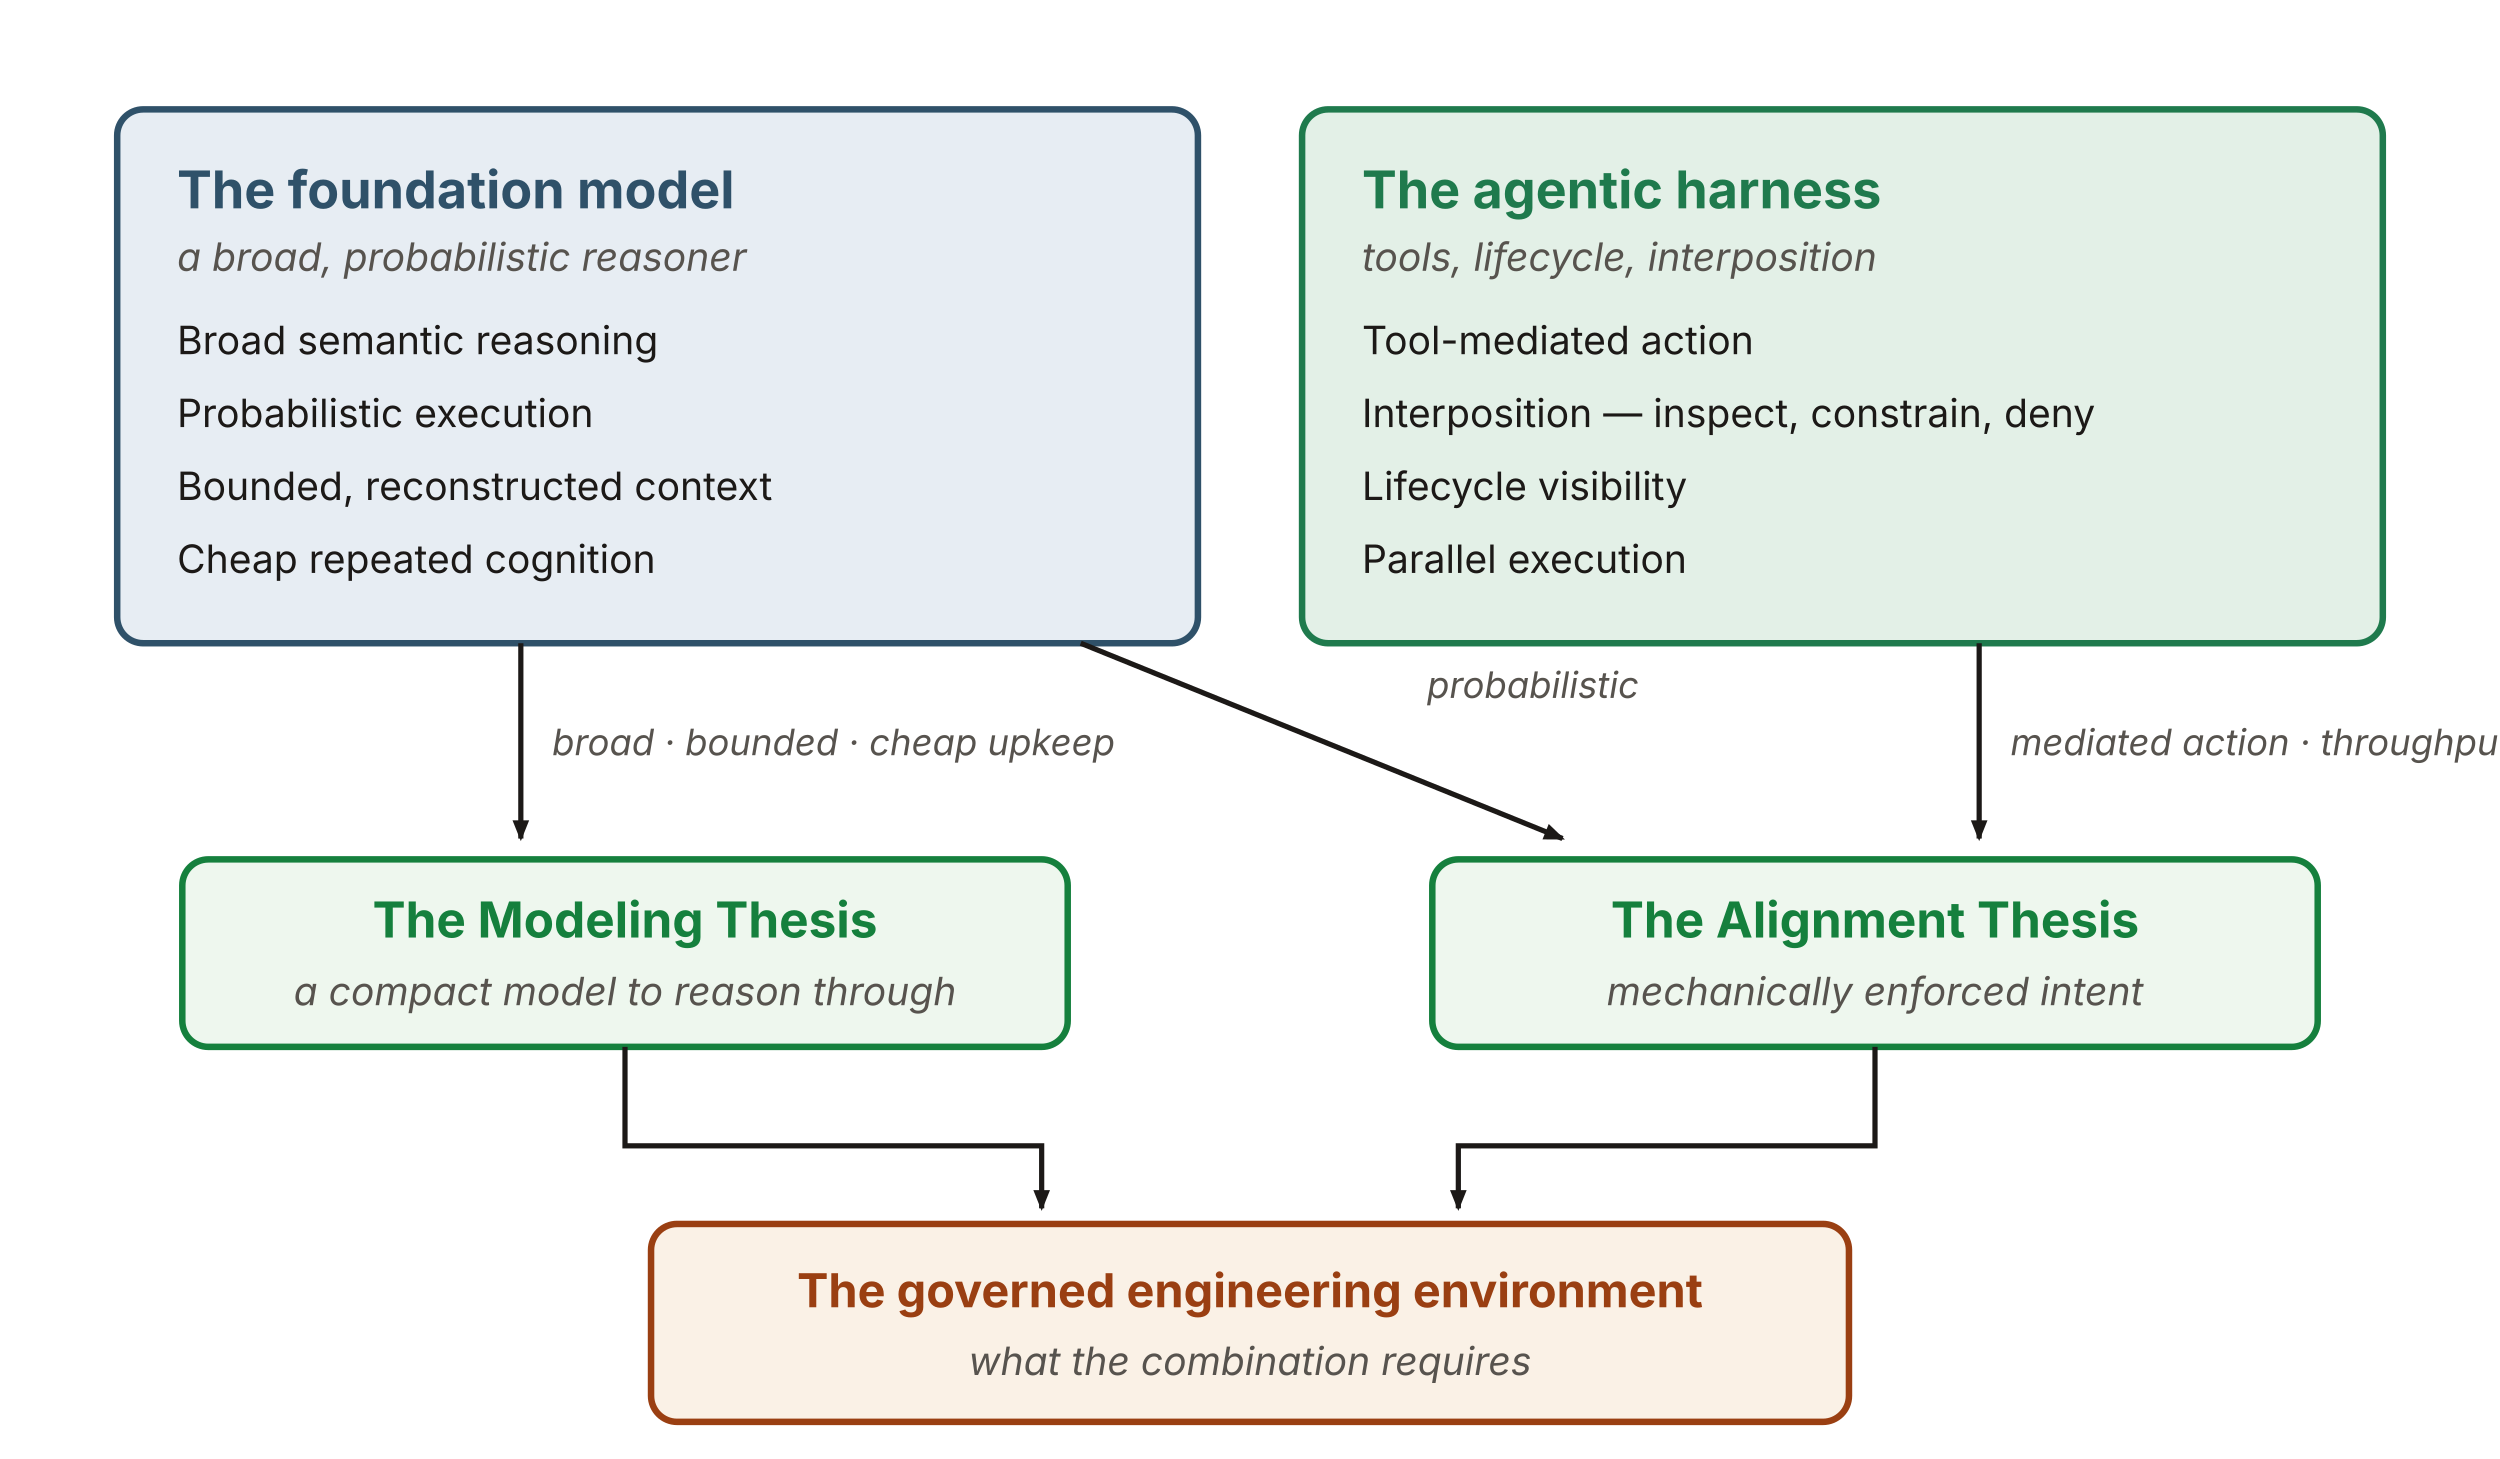
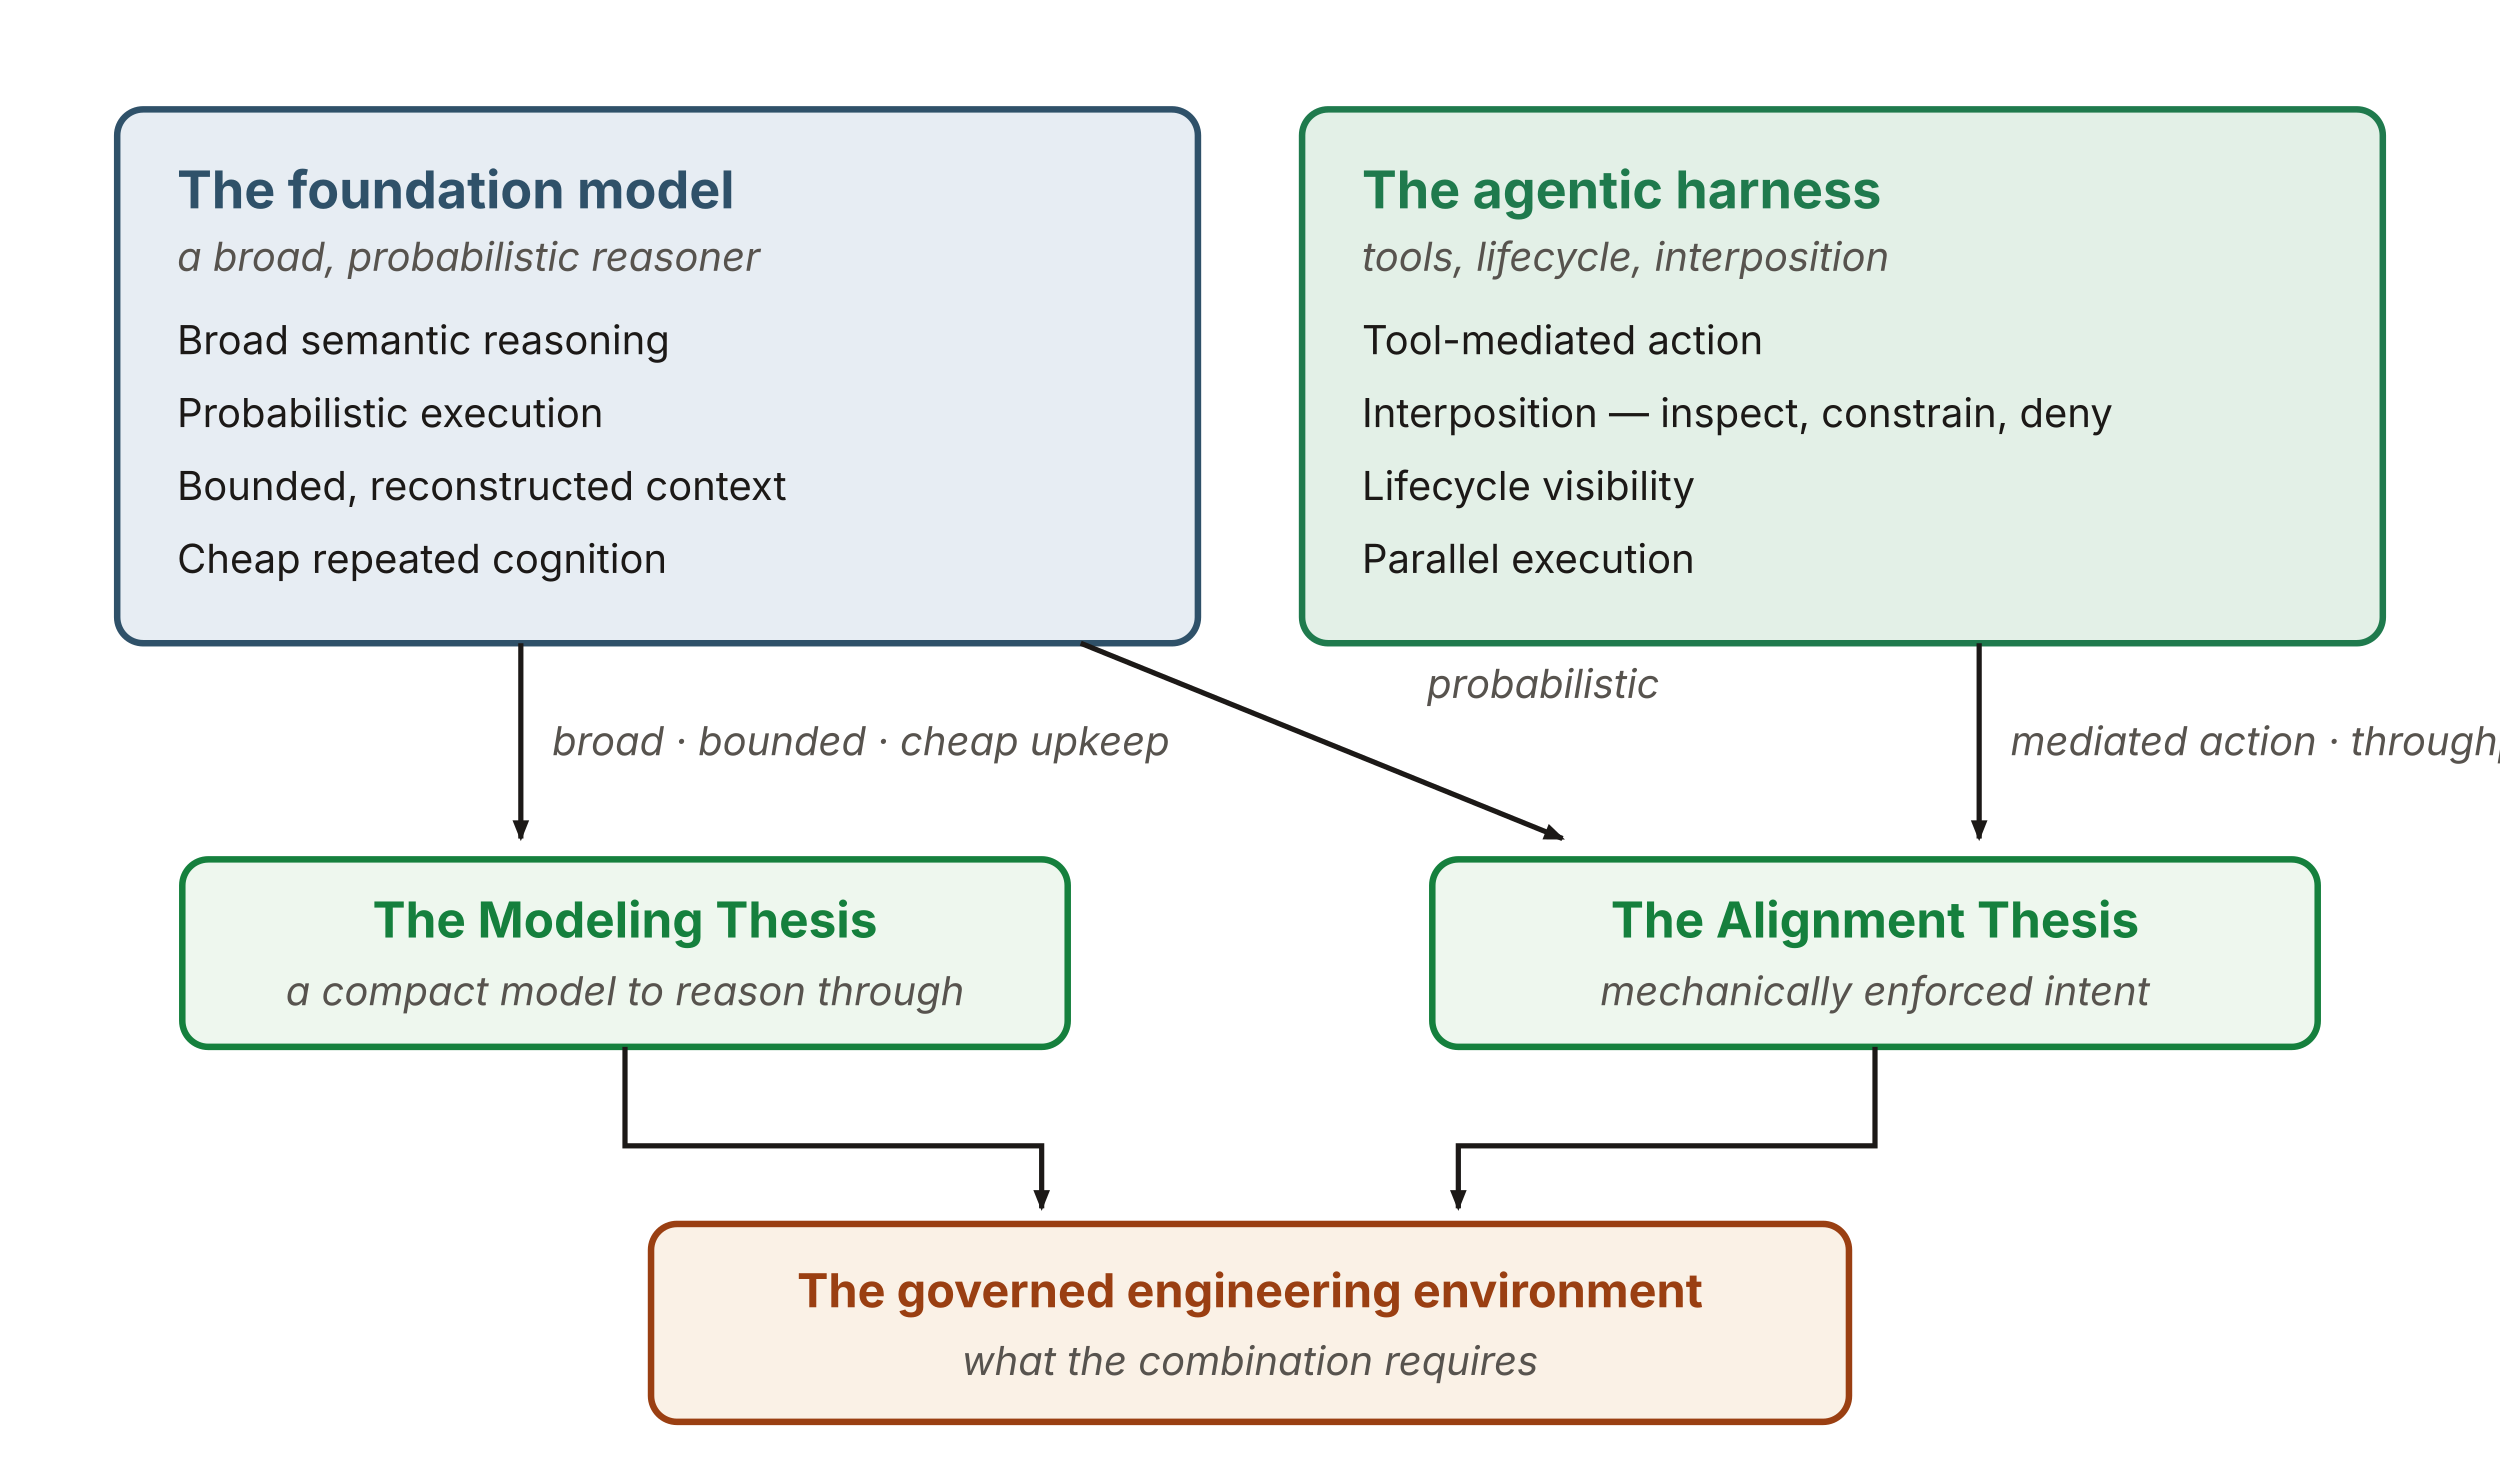
<svg xmlns="http://www.w3.org/2000/svg" viewBox="0 0 960 560" width="960" height="560" role="group" aria-labelledby="sdTitle sdDesc" font-family="'Source Sans 3', -apple-system, 'Segoe UI', sans-serif">
  <defs>
    <marker id="sdArrow" markerWidth="9" markerHeight="9" refX="7" refY="3.2" orient="auto" markerUnits="userSpaceOnUse">
      <path d="M0,0 L8,3.2 L0,6.4 Z" fill="#1c1917" />
    </marker>
  </defs>
  <rect x="45" y="42" width="415" height="205" rx="10" fill="#e7edf3" stroke="#2f5169" stroke-width="2.5" />
  <text x="68" y="80" font-size="20" font-weight="700" fill="#2f5169">The foundation model</text>
-   <text x="68" y="104" font-size="15" font-style="italic" fill="#57534e">a broad, probabilistic reasoner</text>
-   <text x="68" y="136" font-size="15" fill="#1c1917">Broad semantic reasoning</text>
-   <text x="68" y="164" font-size="15" fill="#1c1917">Probabilistic execution</text>
-   <text x="68" y="192" font-size="15" fill="#1c1917">Bounded, reconstructed context</text>
-   <text x="68" y="220" font-size="15" fill="#1c1917">Cheap repeated cognition</text>
+   <text x="68" y="104" font-size="15.36" font-style="italic" fill="#57534e">a broad, probabilistic reasoner</text>
+   <text x="68" y="136" font-size="15.36" fill="#1c1917">Broad semantic reasoning</text>
+   <text x="68" y="164" font-size="15.36" fill="#1c1917">Probabilistic execution</text>
+   <text x="68" y="192" font-size="15.36" fill="#1c1917">Bounded, reconstructed context</text>
+   <text x="68" y="220" font-size="15.36" fill="#1c1917">Cheap repeated cognition</text>
  <rect x="500" y="42" width="415" height="205" rx="10" fill="#e3f0e7" stroke="#1f7a4d" stroke-width="2.5" />
  <text x="523" y="80" font-size="20" font-weight="700" fill="#1f7a4d">The agentic harness</text>
-   <text x="523" y="104" font-size="15" font-style="italic" fill="#57534e">tools, lifecycle, interposition</text>
-   <text x="523" y="136" font-size="15" fill="#1c1917">Tool-mediated action</text>
-   <text x="523" y="164" font-size="15" fill="#1c1917">Interposition — inspect, constrain, deny</text>
-   <text x="523" y="192" font-size="15" fill="#1c1917">Lifecycle visibility</text>
-   <text x="523" y="220" font-size="15" fill="#1c1917">Parallel execution</text>
+   <text x="523" y="104" font-size="15.36" font-style="italic" fill="#57534e">tools, lifecycle, interposition</text>
+   <text x="523" y="136" font-size="15.36" fill="#1c1917">Tool-mediated action</text>
+   <text x="523" y="164" font-size="15.36" fill="#1c1917">Interposition — inspect, constrain, deny</text>
+   <text x="523" y="192" font-size="15.36" fill="#1c1917">Lifecycle visibility</text>
+   <text x="523" y="220" font-size="15.36" fill="#1c1917">Parallel execution</text>
  <path d="M 200 247 L 200 322" fill="none" stroke="#1c1917" stroke-width="2" marker-end="url(#sdArrow)" />
-   <text x="212" y="290" font-size="14" font-style="italic" fill="#57534e">broad · bounded · cheap upkeep</text>
+   <text x="212" y="290" font-size="15.36" font-style="italic" fill="#57534e">broad · bounded · cheap upkeep</text>
  <path d="M 415 247 L 600 322" fill="none" stroke="#1c1917" stroke-width="2" marker-end="url(#sdArrow)" />
-   <text x="548" y="268" font-size="14" font-style="italic" fill="#57534e">probabilistic</text>
+   <text x="548" y="268" font-size="15.36" font-style="italic" fill="#57534e">probabilistic</text>
  <path d="M 760 247 L 760 322" fill="none" stroke="#1c1917" stroke-width="2" marker-end="url(#sdArrow)" />
-   <text x="772" y="290" font-size="14" font-style="italic" fill="#57534e">mediated action · throughput</text>
+   <text x="772" y="290" font-size="15.36" font-style="italic" fill="#57534e">mediated action · throughput</text>
  <rect x="70" y="330" width="340" height="72" rx="10" fill="#eef7ee" stroke="#15803d" stroke-width="2.5" />
  <text x="240" y="360" text-anchor="middle" font-size="19" font-weight="700" fill="#15803d">The Modeling Thesis</text>
-   <text x="240" y="386" text-anchor="middle" font-size="15" font-style="italic" fill="#57534e">a compact model to reason through</text>
+   <text x="240" y="386" text-anchor="middle" font-size="15.36" font-style="italic" fill="#57534e">a compact model to reason through</text>
  <rect x="550" y="330" width="340" height="72" rx="10" fill="#eef7ee" stroke="#15803d" stroke-width="2.5" />
  <text x="720" y="360" text-anchor="middle" font-size="19" font-weight="700" fill="#15803d">The Alignment Thesis</text>
-   <text x="720" y="386" text-anchor="middle" font-size="15" font-style="italic" fill="#57534e">mechanically enforced intent</text>
+   <text x="720" y="386" text-anchor="middle" font-size="15.36" font-style="italic" fill="#57534e">mechanically enforced intent</text>
  <path d="M 240 402 L 240 440 L 400 440 L 400 464" fill="none" stroke="#1c1917" stroke-width="2" marker-end="url(#sdArrow)" />
  <path d="M 720 402 L 720 440 L 560 440 L 560 464" fill="none" stroke="#1c1917" stroke-width="2" marker-end="url(#sdArrow)" />
  <rect x="250" y="470" width="460" height="76" rx="10" fill="#faf1e6" stroke="#9a3f12" stroke-width="2.5" />
  <text x="480" y="502" text-anchor="middle" font-size="18" font-weight="700" fill="#9a3f12">The governed engineering environment</text>
-   <text x="480" y="528" text-anchor="middle" font-size="15" font-style="italic" fill="#57534e">what the combination requires</text>
+   <text x="480" y="528" text-anchor="middle" font-size="15.36" font-style="italic" fill="#57534e">what the combination requires</text>
</svg>
